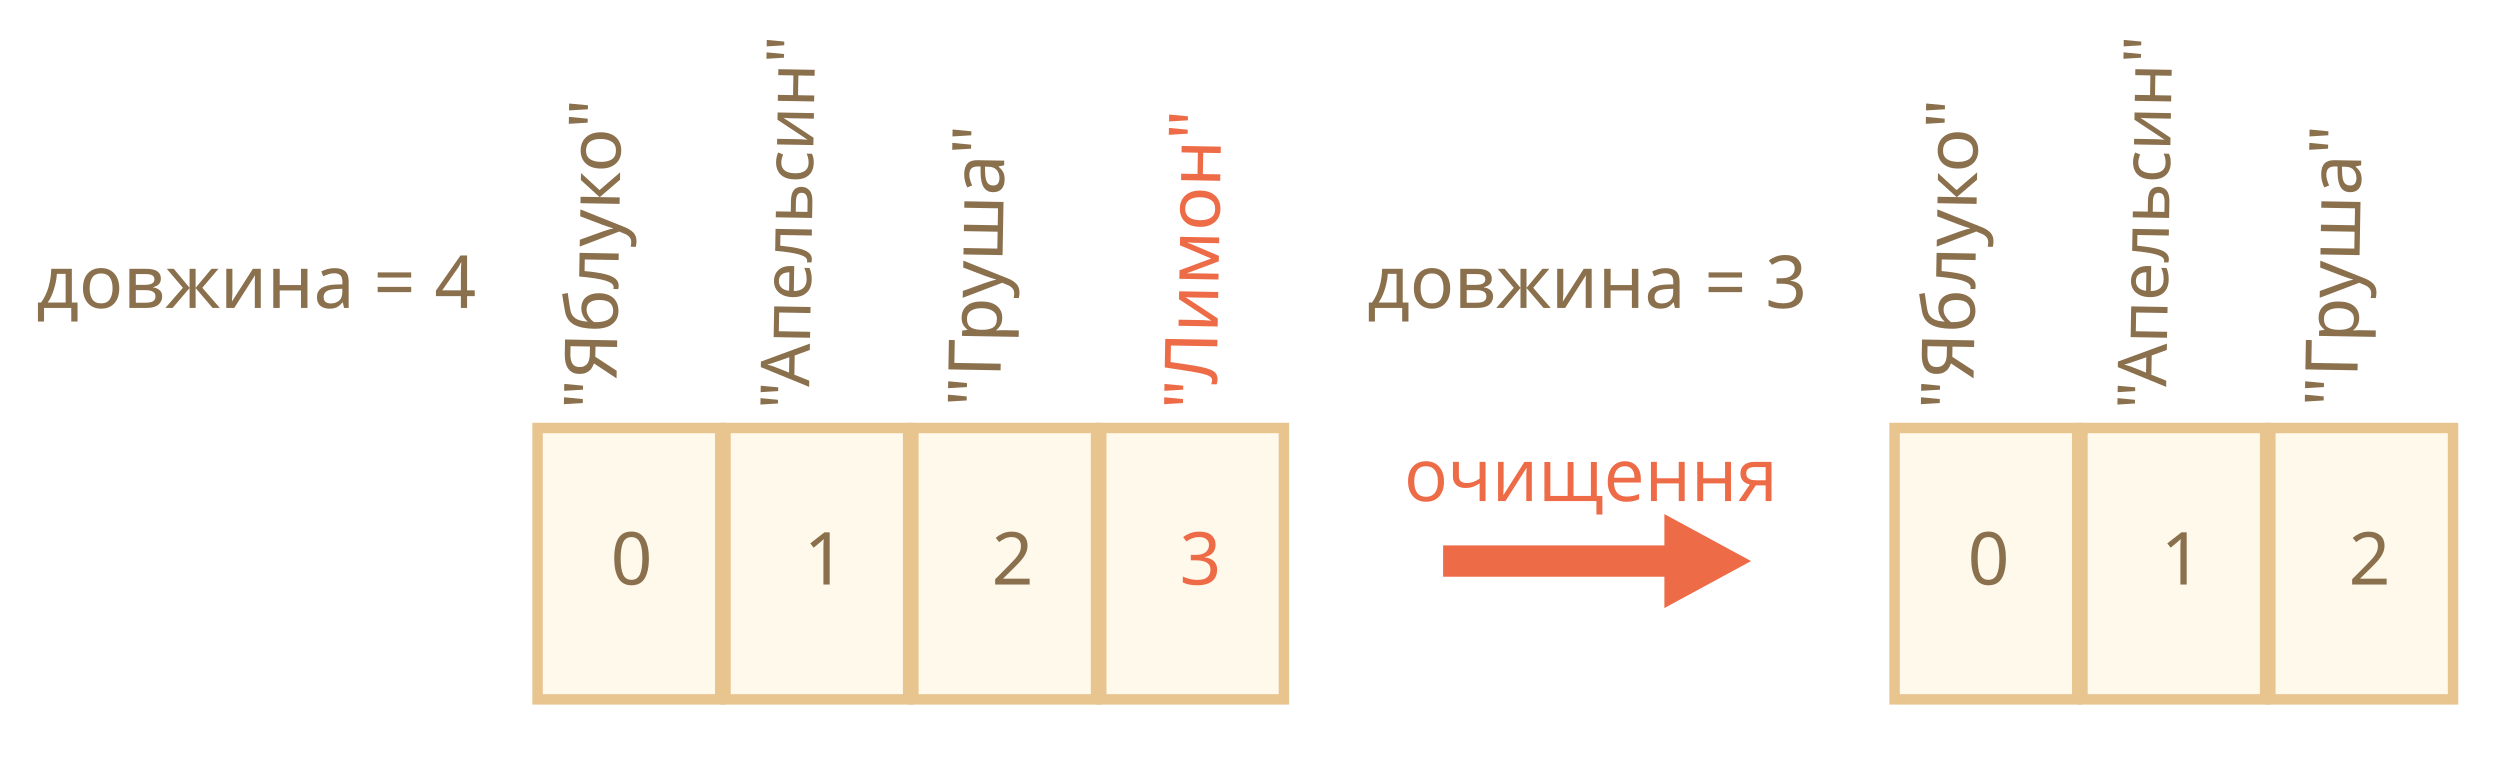
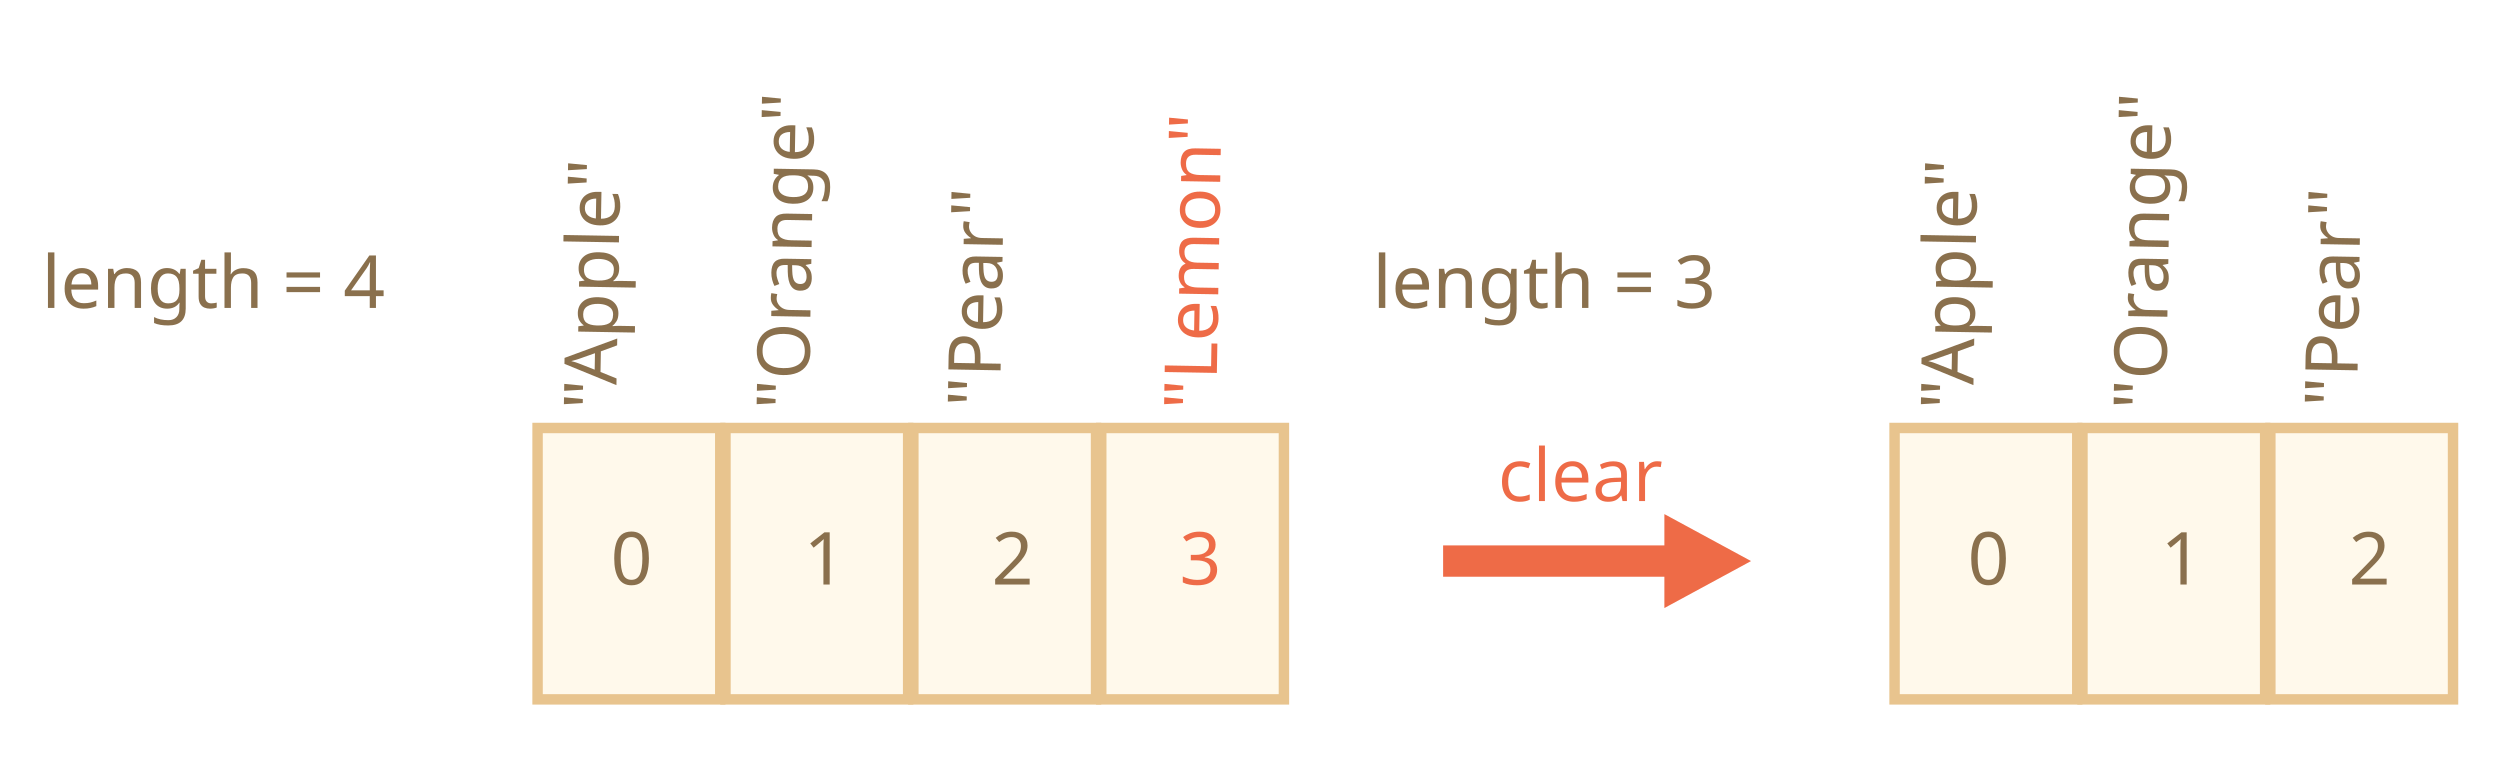
<svg xmlns="http://www.w3.org/2000/svg" width="479px" height="148px" viewBox="0 0 479 148" version="1.1">
  <g id="array" stroke="none" stroke-width="1" fill="none" fill-rule="evenodd">
    <g id="array-pop.svg">
      <rect id="Rectangle-1" stroke="#E8C48E" stroke-width="2" fill="#FFF9EB" x="103" y="82" width="35" height="52" />
      <rect id="Rectangle-2" stroke="#E8C48E" stroke-width="2" fill="#FFF9EB" x="139" y="82" width="35" height="52" />
      <text id="0" font-family="PTMono-Regular, PT Mono" font-size="14" font-weight="normal" fill="#8A704D">
        <tspan x="117" y="112">0</tspan>
      </text>
      <text id="1" font-family="PTMono-Regular, PT Mono" font-size="14" font-weight="normal" fill="#8A704D">
        <tspan x="154" y="112">1</tspan>
      </text>
      <rect id="Rectangle-3" stroke="#E8C48E" stroke-width="2" fill="#FFF9EB" x="175" y="82" width="35" height="52" />
      <text id="2" font-family="PTMono-Regular, PT Mono" font-size="14" font-weight="normal" fill="#8A704D">
        <tspan x="190" y="112">2</tspan>
      </text>
      <rect id="Rectangle-4" stroke="#E8C48E" stroke-width="2" fill="#FFF9EB" x="211" y="82" width="35" height="52" />
      <text id="3" font-family="PTMono-Regular, PT Mono" font-size="14" font-weight="normal" fill="#EE6B47">
        <tspan x="226" y="112">3</tspan>
      </text>
      <text id="&quot;Apple&quot;" transform="translate(114.0441, 48.94802) rotate(-89) translate(-114.0441, -48.94802) " font-family="PTMono-Regular, PT Mono" font-size="14" font-weight="normal" fill="#8A704D">
-         <tspan x="84.544" y="53.448">"Яблуко"</tspan>
+         <tspan x="84.544" y="53.448">"Apple"</tspan>
      </text>
-       <text id="&quot;Orange&quot;" transform="translate(151.0528, 44.4481) rotate(-89) translate(-151.0528, -44.4481) " font-family="PTMono-Regular, PT Mono" font-size="13" font-weight="normal" fill="#8A704D">
-         <tspan x="117.053" y="48.948">"Апельсин"</tspan>
+       <text id="&quot;Orange&quot;" transform="translate(151.0528, 44.4481) rotate(-89) translate(-151.0528, -44.4481) " font-family="PTMono-Regular, PT Mono" font-size="14" font-weight="normal" fill="#8A704D">
+         <tspan x="117.053" y="48.948">"Orange"</tspan>
      </text>
      <text id="&quot;Pear&quot;" transform="translate(187.5354, 52.44795) rotate(-89) translate(-187.5354, -52.44795) " font-family="PTMono-Regular, PT Mono" font-size="14" font-weight="normal" fill="#8A704D">
-         <tspan x="162.035" y="56.948">"Груша"</tspan>
+         <tspan x="162.035" y="56.948">"Pear"</tspan>
      </text>
      <text id="&quot;Lemon&quot;" transform="translate(229.0441, 48.94802) rotate(-89) translate(-229.0441, -48.94802) " font-family="PTMono-Regular, PT Mono" font-size="14" font-weight="normal" fill="#EE6B47">
-         <tspan x="199.544" y="53.448">"Лимон"</tspan>
+         <tspan x="199.544" y="53.448">"Lemon"</tspan>
      </text>
      <text id="length-=-4" font-family="PTMono-Regular, PT Mono" font-size="14" font-weight="normal" fill="#8A704D">
-         <tspan x="7" y="59">довжина = 4</tspan>
+         <tspan x="8" y="59">length = 4</tspan>
      </text>
      <polygon id="Shape" fill="#EE6B47" transform="translate(306, 107.5) rotate(-90) translate(-306, -107.5) " points="306 137 315 120.394 309 120.394 309 78 303 78 303 120.394 297 120.394" />
      <text id="clear" font-family="OpenSans-Regular, Open Sans" font-size="14" font-weight="normal" fill="#EE6B47">
-         <tspan x="269" y="96">очищення</tspan>
+         <tspan x="287" y="96">clear</tspan>
      </text>
      <rect id="Rectangle-7" stroke="#E8C48E" stroke-width="2" fill="#FFF9EB" x="363" y="82" width="35" height="52" />
      <rect id="Rectangle-5" stroke="#E8C48E" stroke-width="2" fill="#FFF9EB" x="399" y="82" width="35" height="52" />
      <text id="-1" font-family="PTMono-Regular, PT Mono" font-size="14" font-weight="normal" fill="#8A704D">
        <tspan x="377" y="112">0</tspan>
      </text>
      <text id="-2" font-family="PTMono-Regular, PT Mono" font-size="14" font-weight="normal" fill="#8A704D">
        <tspan x="414" y="112">1</tspan>
      </text>
      <rect id="Rectangle-6" stroke="#E8C48E" stroke-width="2" fill="#FFF9EB" x="435" y="82" width="35" height="52" />
      <text id="-3" font-family="PTMono-Regular, PT Mono" font-size="14" font-weight="normal" fill="#8A704D">
        <tspan x="450" y="112">2</tspan>
      </text>
      <text id="&quot;Apple&quot;" transform="translate(374.0441, 48.94802) rotate(-89) translate(-374.0441, -48.94802) " font-family="PTMono-Regular, PT Mono" font-size="14" font-weight="normal" fill="#8A704D">
-         <tspan x="344.544" y="53.448">"Яблуко"</tspan>
+         <tspan x="344.544" y="53.448">"Apple"</tspan>
      </text>
-       <text id="&quot;Orange&quot;" transform="translate(411.0528, 44.4481) rotate(-89) translate(-411.0528, -44.4481) " font-family="PTMono-Regular, PT Mono" font-size="13" font-weight="normal" fill="#8A704D">
-         <tspan x="377.053" y="48.948">"Апельсин"</tspan>
+       <text id="&quot;Orange&quot;" transform="translate(411.0528, 44.4481) rotate(-89) translate(-411.0528, -44.4481) " font-family="PTMono-Regular, PT Mono" font-size="14" font-weight="normal" fill="#8A704D">
+         <tspan x="377.053" y="48.948">"Orange"</tspan>
      </text>
      <text id="&quot;Pear&quot;" transform="translate(447.5354, 52.44795) rotate(-89) translate(-447.5354, -52.44795) " font-family="PTMono-Regular, PT Mono" font-size="14" font-weight="normal" fill="#8A704D">
-         <tspan x="422.035" y="56.948">"Груша"</tspan>
+         <tspan x="422.035" y="56.948">"Pear"</tspan>
      </text>
      <text id="length-=-3" font-family="PTMono-Regular, PT Mono" font-size="14" font-weight="normal" fill="#8A704D">
-         <tspan x="262" y="59">довжина = 3</tspan>
+         <tspan x="263" y="59">length = 3</tspan>
      </text>
    </g>
  </g>
</svg>
